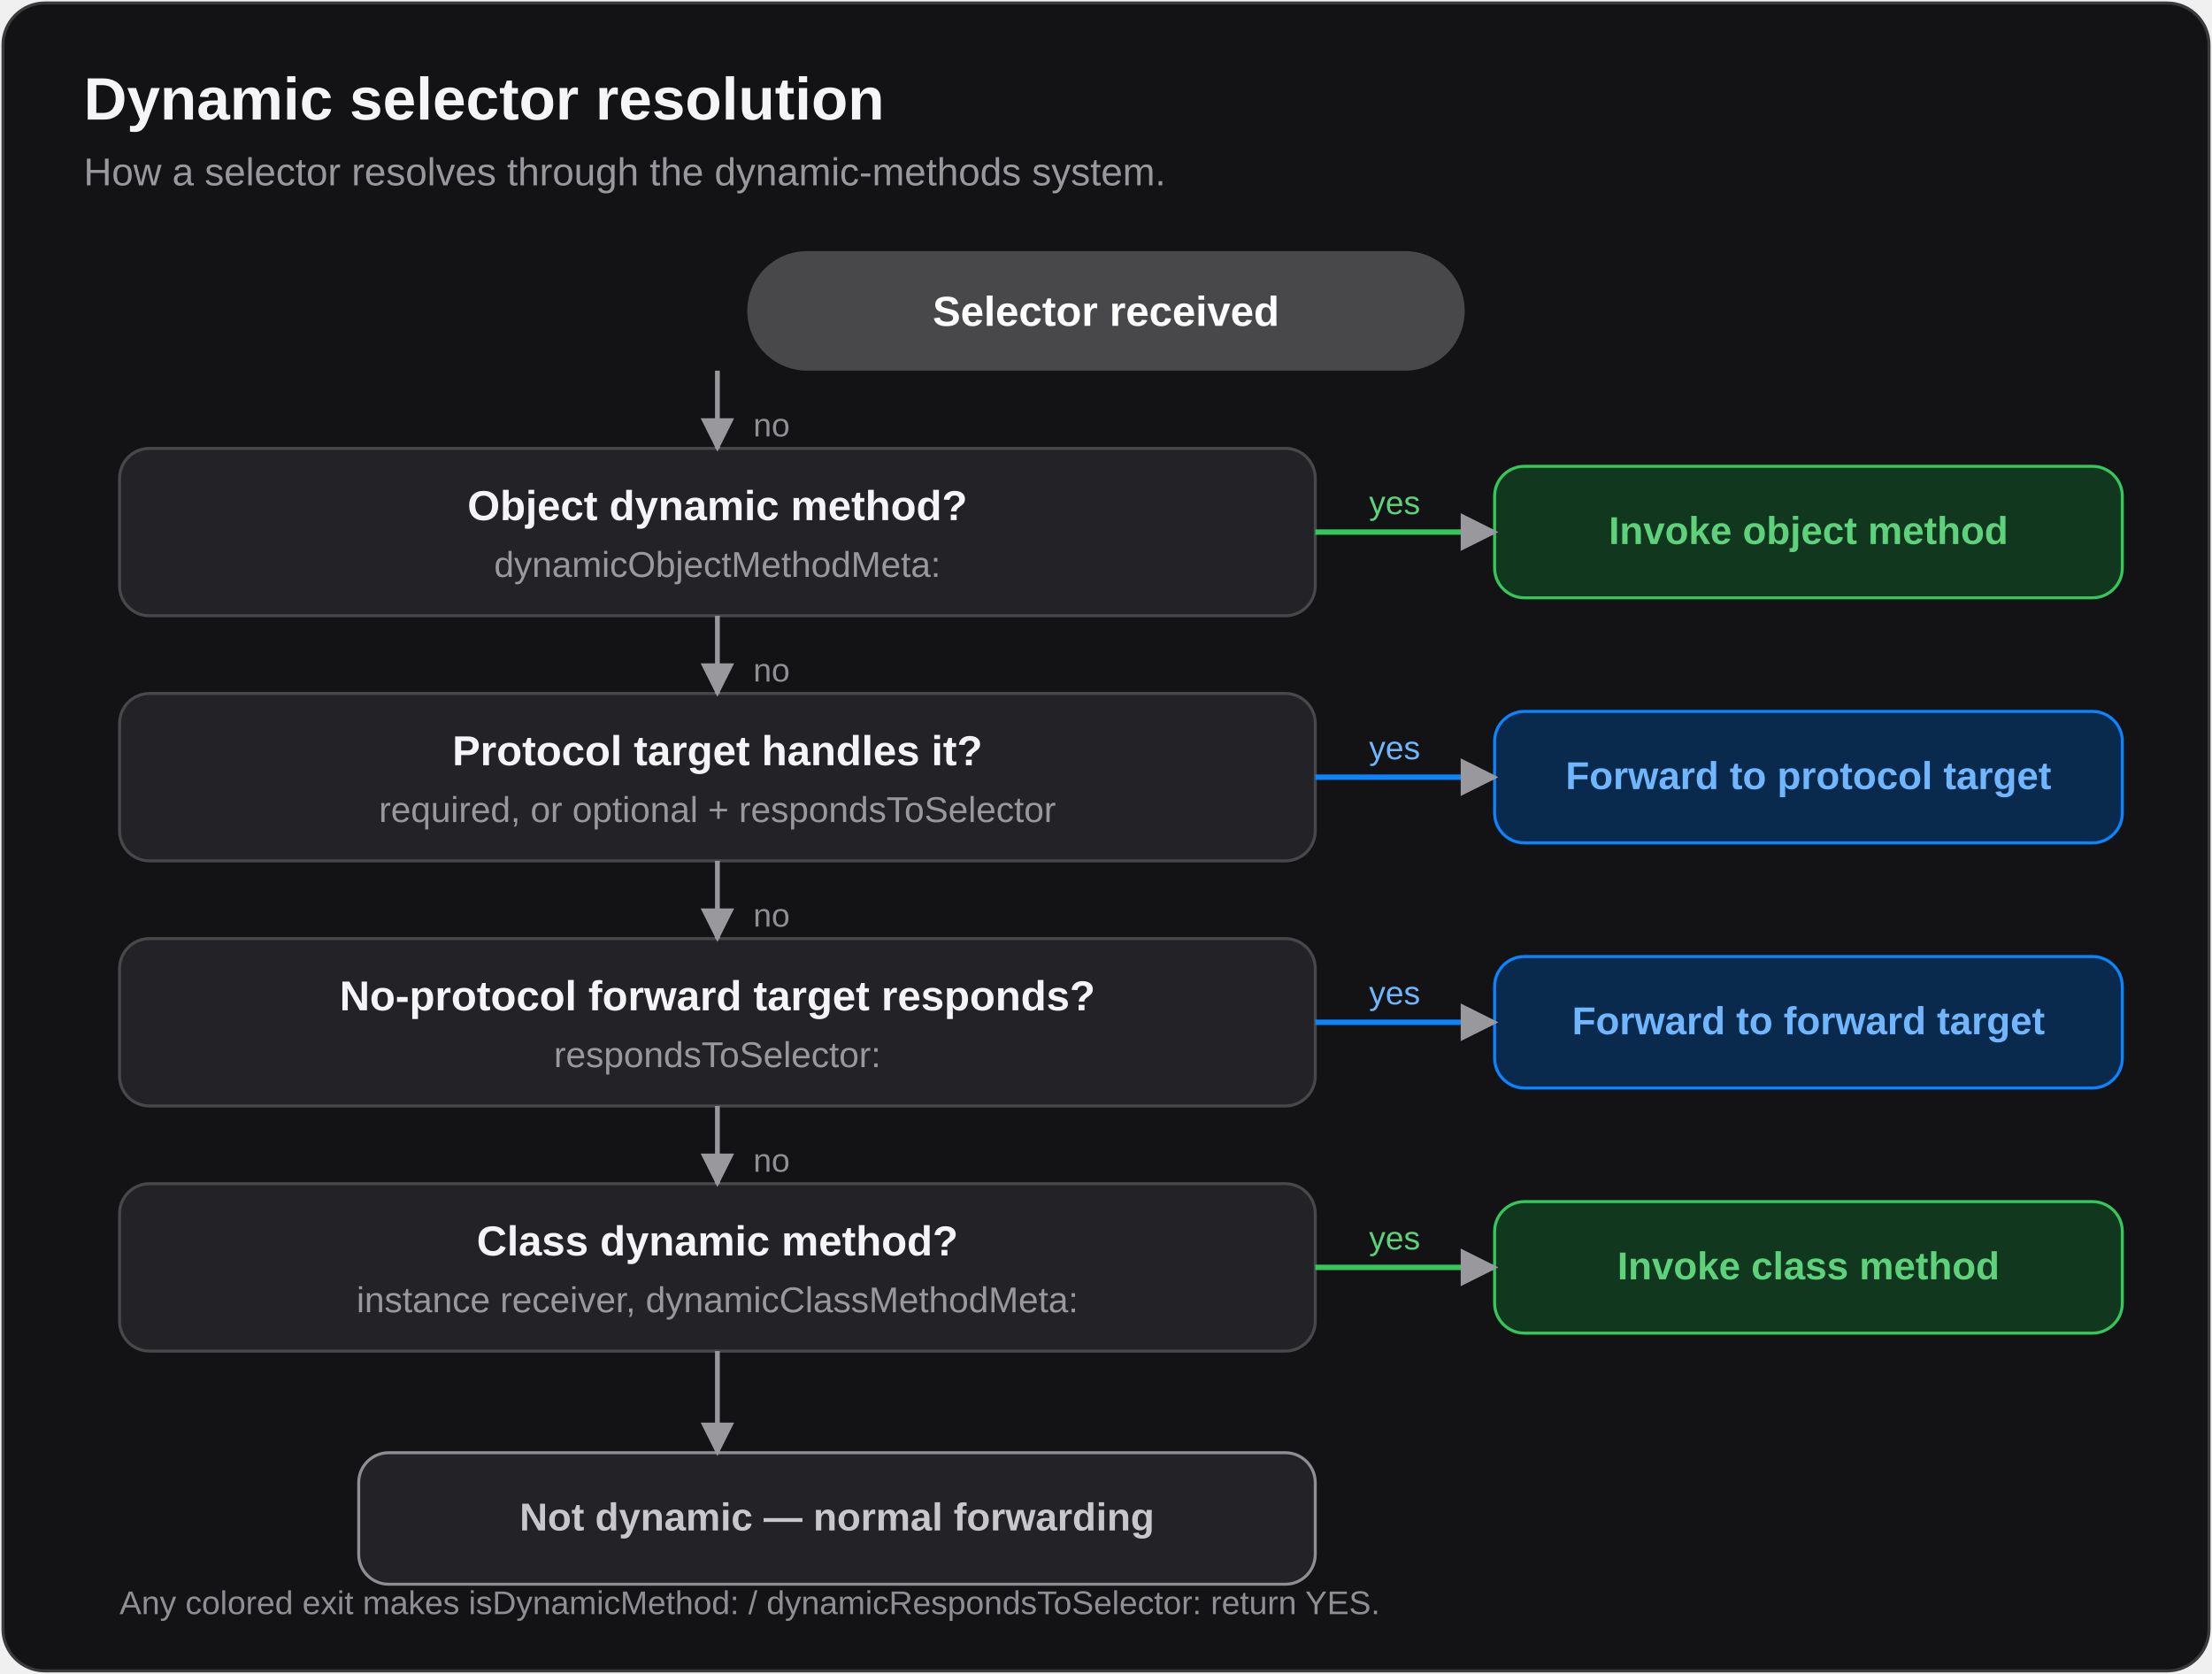
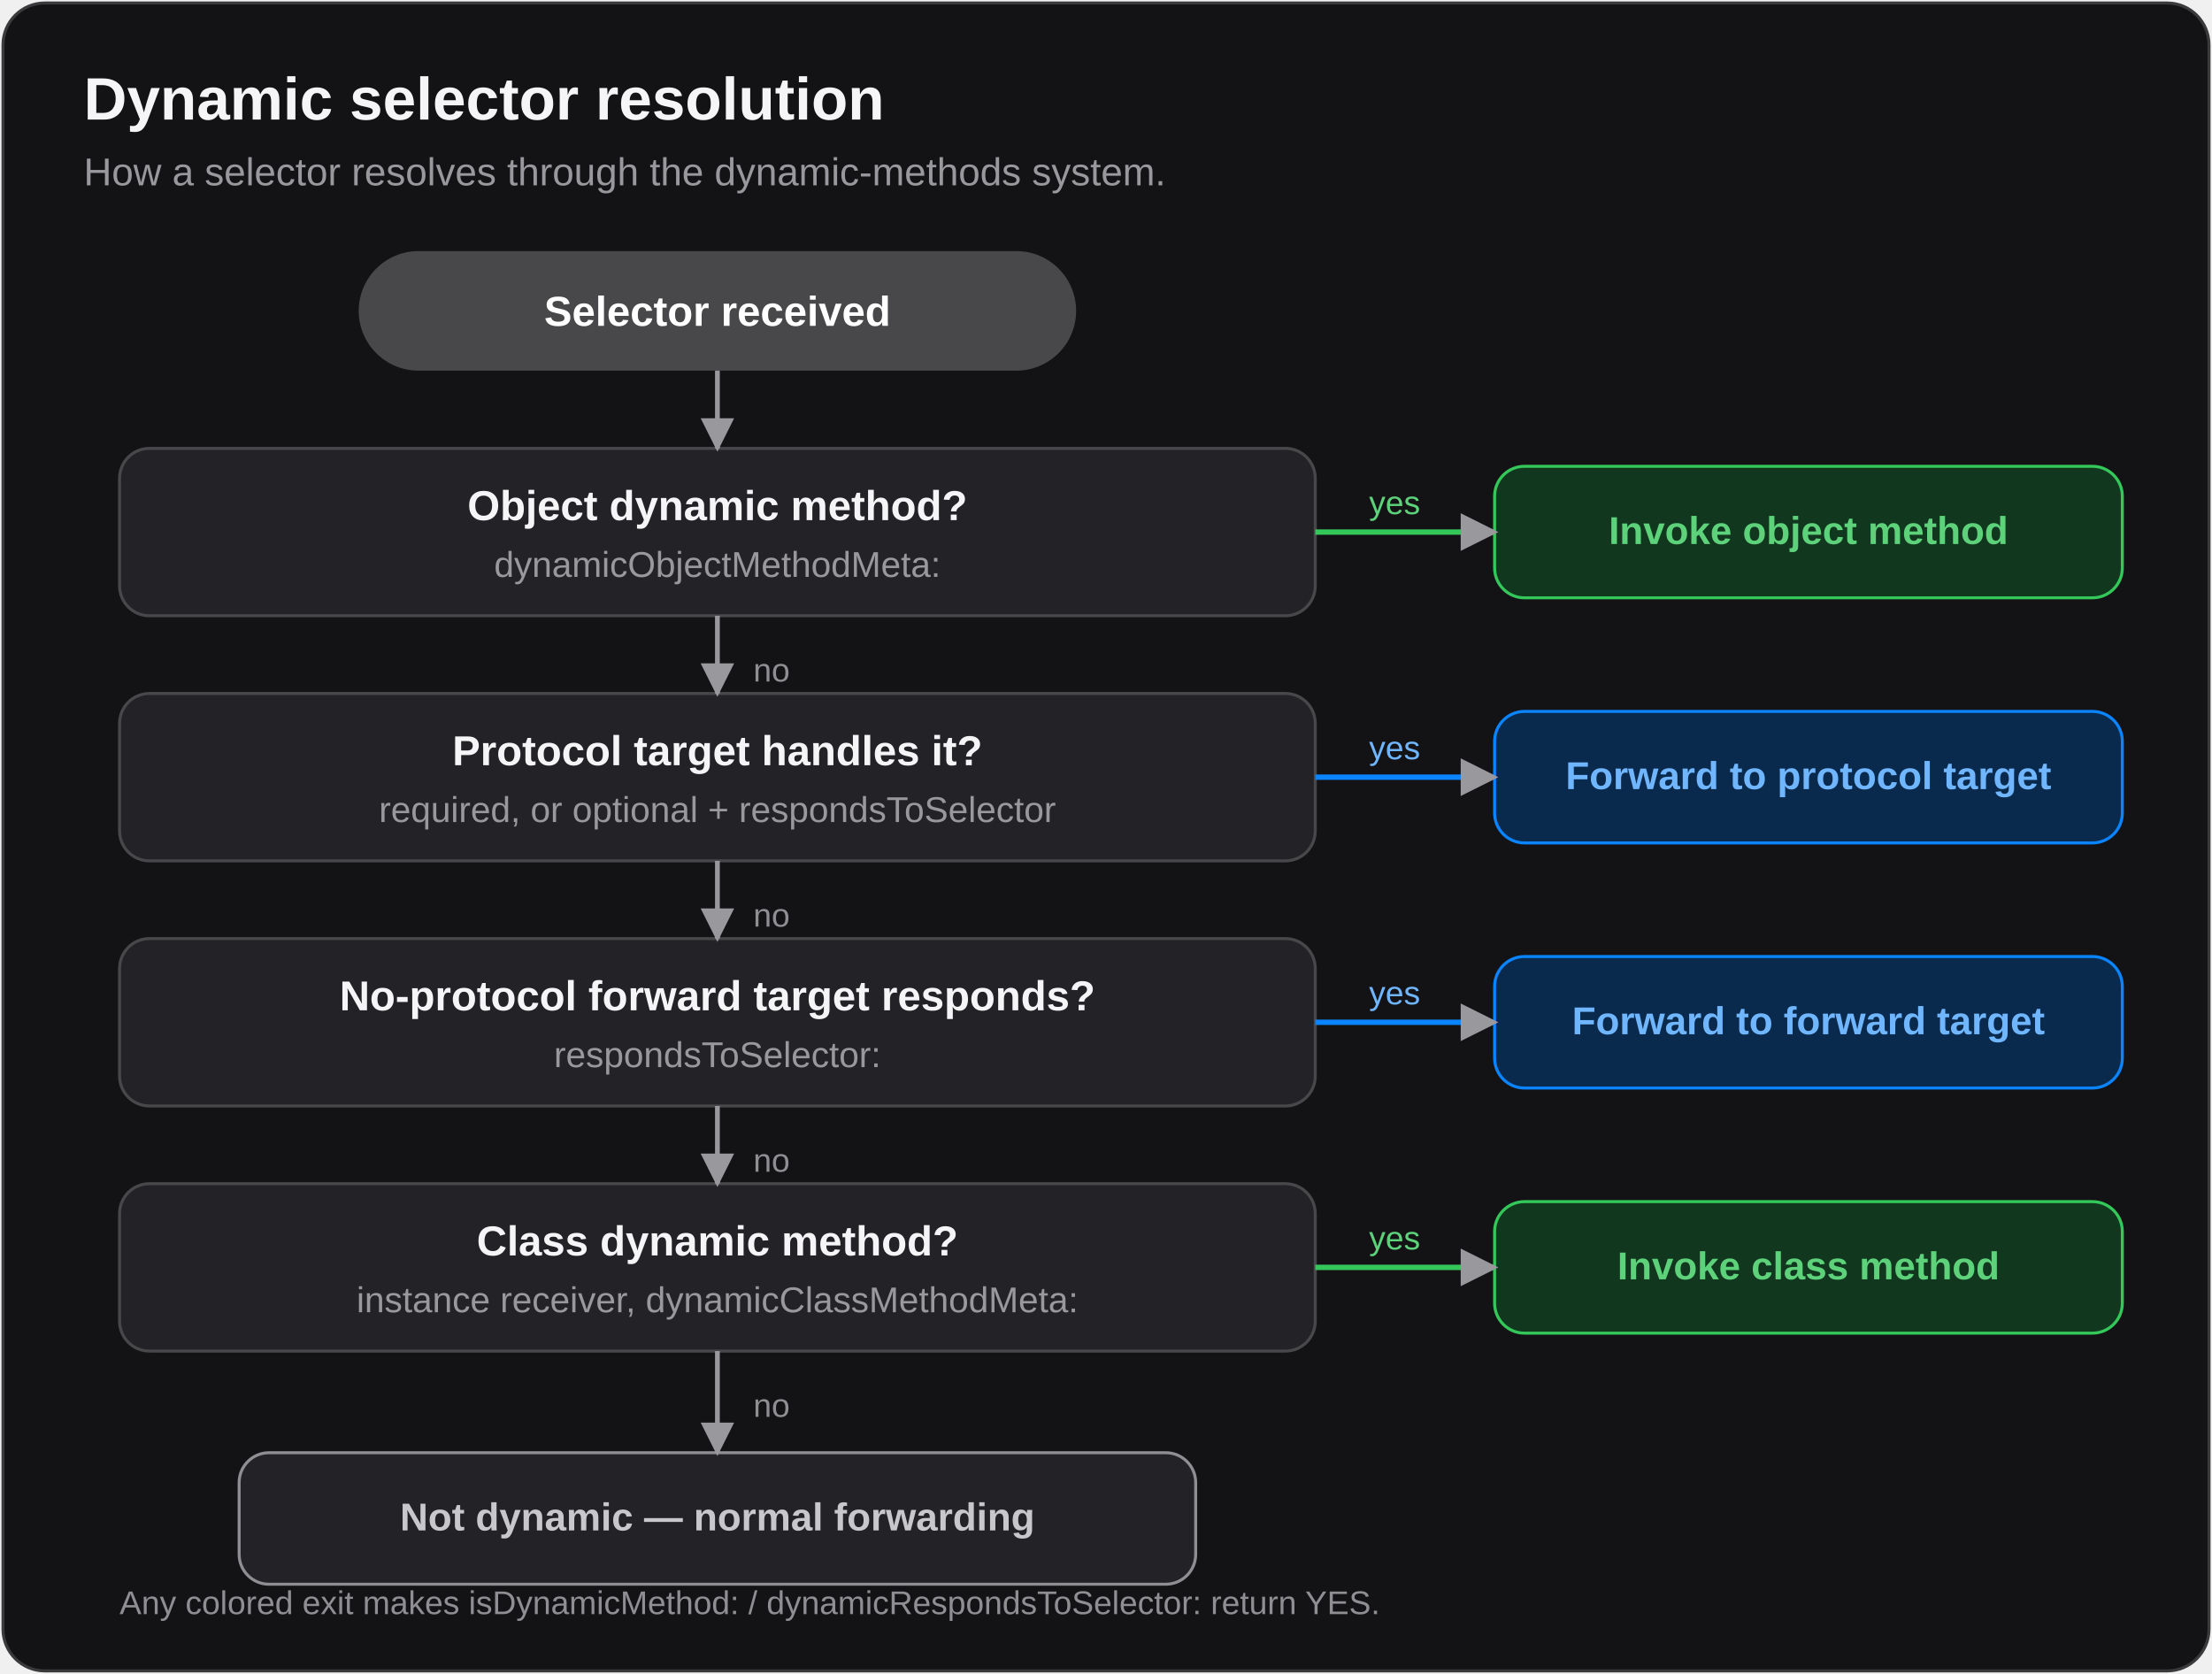
<svg xmlns="http://www.w3.org/2000/svg" viewBox="0 0 740 560" font-family="-apple-system, system-ui, 'Helvetica Neue', Arial, sans-serif">
  <defs>
    <marker id="ah" viewBox="0 0 10 10" refX="9" refY="5" markerWidth="7" markerHeight="7" orient="auto-start-reverse">
      <path d="M0,0 L10,5 L0,10 z" fill="#98989D" />
    </marker>
  </defs>
  <rect x="1" y="1" width="738" height="558" rx="14" fill="#131316" stroke="#3A3A3C" />
  <text x="28" y="40" font-size="20" font-weight="700" fill="#F5F5F7">Dynamic selector resolution</text>
  <text x="28" y="62" font-size="13" fill="#98989D">How a selector resolves through the dynamic-methods system.</text>
-   <rect x="250" y="84" width="240" height="40" rx="20" fill="#48484A" />
-   <text x="370" y="109" font-size="14" font-weight="600" fill="#FFFFFF" text-anchor="middle">Selector received</text>
+   <rect x="120" y="84" width="240" height="40" rx="20" fill="#48484A" />
+   <text x="240" y="109" font-size="14" font-weight="600" fill="#FFFFFF" text-anchor="middle">Selector received</text>
  <rect x="40" y="150" width="400" height="56" rx="10" fill="#232327" stroke="#48484A" />
  <text x="240" y="174" font-size="14" font-weight="600" fill="#F5F5F7" text-anchor="middle">Object dynamic method?</text>
  <text x="240" y="193" font-size="12" fill="#98989D" text-anchor="middle">dynamicObjectMethodMeta:</text>
  <rect x="500" y="156" width="210" height="44" rx="10" fill="#11371F" stroke="#34C759" />
  <text x="605" y="182" font-size="13" font-weight="600" fill="#5DD27A" text-anchor="middle">Invoke object method</text>
  <rect x="40" y="232" width="400" height="56" rx="10" fill="#232327" stroke="#48484A" />
  <text x="240" y="256" font-size="14" font-weight="600" fill="#F5F5F7" text-anchor="middle">Protocol target handles it?</text>
  <text x="240" y="275" font-size="12" fill="#98989D" text-anchor="middle">required, or optional + respondsToSelector</text>
  <rect x="500" y="238" width="210" height="44" rx="10" fill="#0A2A4D" stroke="#0A84FF" />
  <text x="605" y="264" font-size="13" font-weight="600" fill="#6FB6FF" text-anchor="middle">Forward to protocol target</text>
  <rect x="40" y="314" width="400" height="56" rx="10" fill="#232327" stroke="#48484A" />
  <text x="240" y="338" font-size="14" font-weight="600" fill="#F5F5F7" text-anchor="middle">No-protocol forward target responds?</text>
  <text x="240" y="357" font-size="12" fill="#98989D" text-anchor="middle">respondsToSelector:</text>
  <rect x="500" y="320" width="210" height="44" rx="10" fill="#0A2A4D" stroke="#0A84FF" />
  <text x="605" y="346" font-size="13" font-weight="600" fill="#6FB6FF" text-anchor="middle">Forward to forward target</text>
  <rect x="40" y="396" width="400" height="56" rx="10" fill="#232327" stroke="#48484A" />
  <text x="240" y="420" font-size="14" font-weight="600" fill="#F5F5F7" text-anchor="middle">Class dynamic method?</text>
  <text x="240" y="439" font-size="12" fill="#98989D" text-anchor="middle">instance receiver, dynamicClassMethodMeta:</text>
  <rect x="500" y="402" width="210" height="44" rx="10" fill="#11371F" stroke="#34C759" />
  <text x="605" y="428" font-size="13" font-weight="600" fill="#5DD27A" text-anchor="middle">Invoke class method</text>
-   <rect x="120" y="486" width="320" height="44" rx="10" fill="#232327" stroke="#8E8E93" />
-   <text x="280" y="512" font-size="13" font-weight="600" fill="#C7C7CC" text-anchor="middle">Not dynamic — normal forwarding</text>
+   <rect x="80" y="486" width="320" height="44" rx="10" fill="#232327" stroke="#8E8E93" />
+   <text x="240" y="512" font-size="13" font-weight="600" fill="#C7C7CC" text-anchor="middle">Not dynamic — normal forwarding</text>
  <path d="M240,124 L240,150" stroke="#98989D" stroke-width="1.6" fill="none" marker-end="url(#ah)" />
  <path d="M240,206 L240,232" stroke="#98989D" stroke-width="1.6" fill="none" marker-end="url(#ah)" />
  <path d="M240,288 L240,314" stroke="#98989D" stroke-width="1.6" fill="none" marker-end="url(#ah)" />
  <path d="M240,370 L240,396" stroke="#98989D" stroke-width="1.6" fill="none" marker-end="url(#ah)" />
  <path d="M240,452 L240,486" stroke="#98989D" stroke-width="1.6" fill="none" marker-end="url(#ah)" />
-   <text x="252" y="146" font-size="11" fill="#8E8E93">no</text>
  <text x="252" y="228" font-size="11" fill="#8E8E93">no</text>
  <text x="252" y="310" font-size="11" fill="#8E8E93">no</text>
  <text x="252" y="392" font-size="11" fill="#8E8E93">no</text>
+   <text x="252" y="474" font-size="11" fill="#8E8E93">no</text>
  <path d="M440,178 L500,178" stroke="#34C759" stroke-width="1.8" fill="none" marker-end="url(#ah)" />
  <path d="M440,260 L500,260" stroke="#0A84FF" stroke-width="1.8" fill="none" marker-end="url(#ah)" />
  <path d="M440,342 L500,342" stroke="#0A84FF" stroke-width="1.8" fill="none" marker-end="url(#ah)" />
  <path d="M440,424 L500,424" stroke="#34C759" stroke-width="1.8" fill="none" marker-end="url(#ah)" />
  <text x="458" y="172" font-size="11" fill="#5DD27A">yes</text>
  <text x="458" y="254" font-size="11" fill="#6FB6FF">yes</text>
  <text x="458" y="336" font-size="11" fill="#6FB6FF">yes</text>
  <text x="458" y="418" font-size="11" fill="#5DD27A">yes</text>
  <text x="40" y="540" font-size="11" fill="#8E8E93">Any colored exit makes isDynamicMethod: / dynamicRespondsToSelector: return YES.</text>
</svg>
